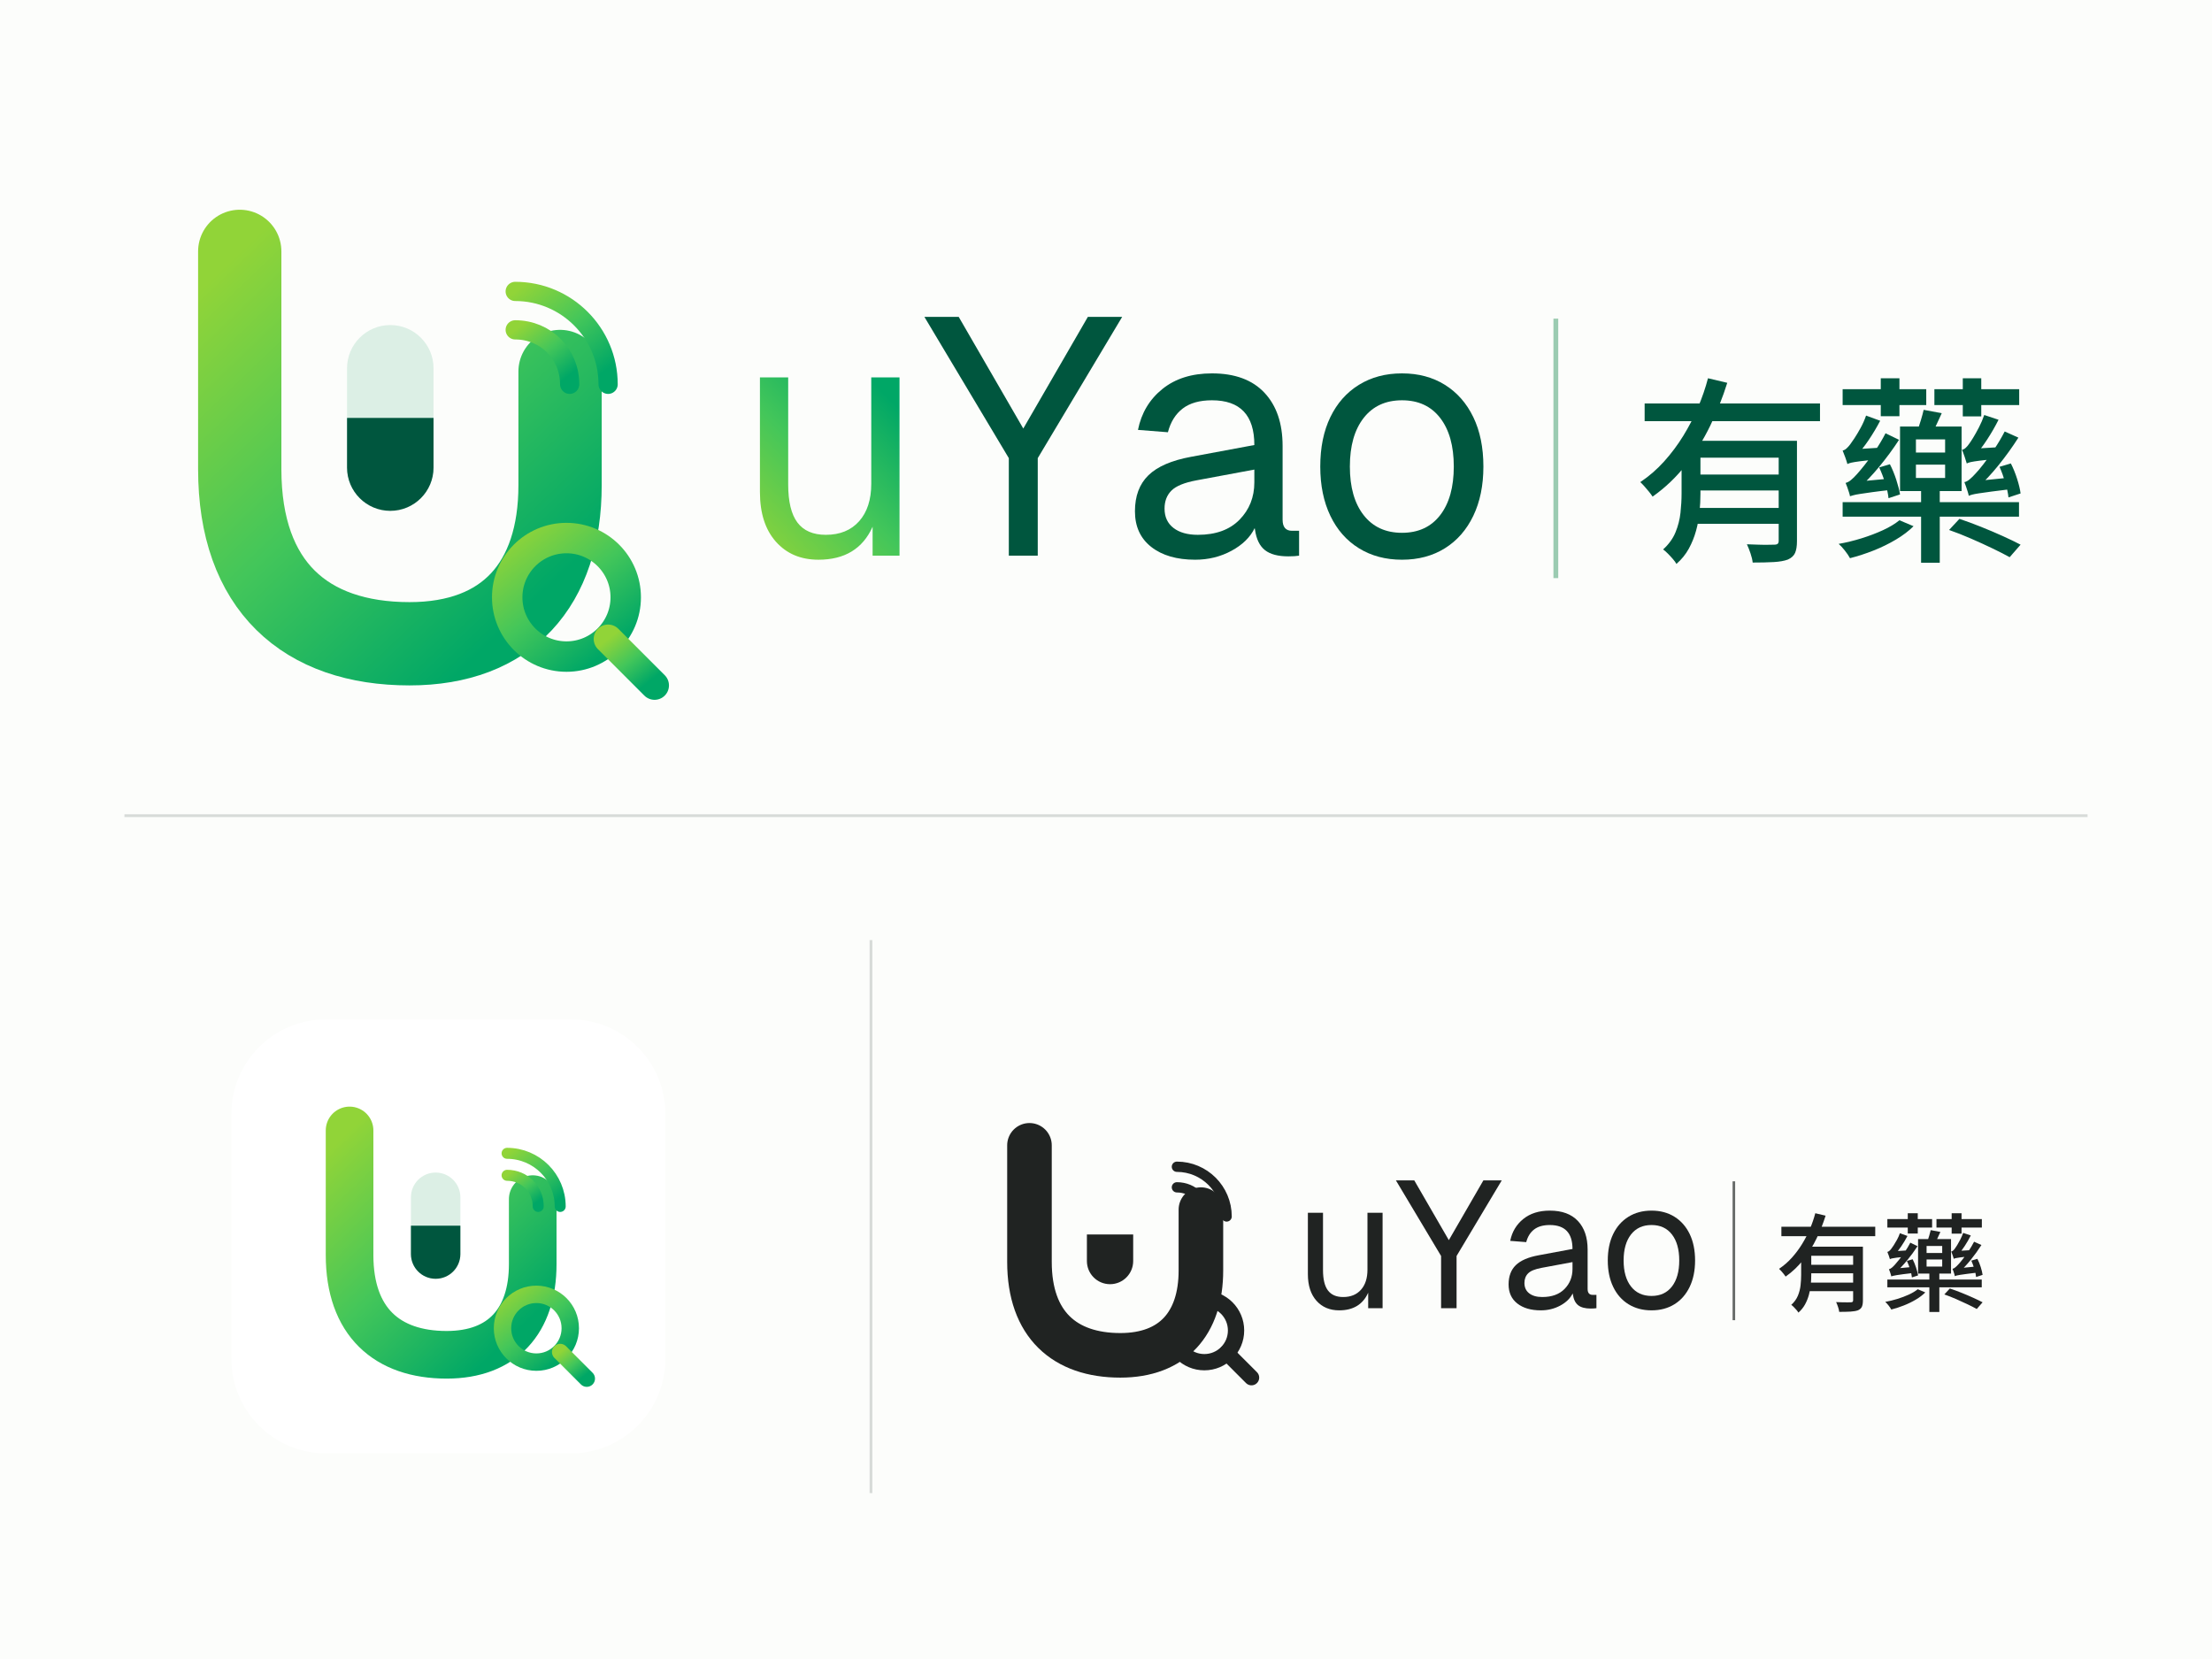
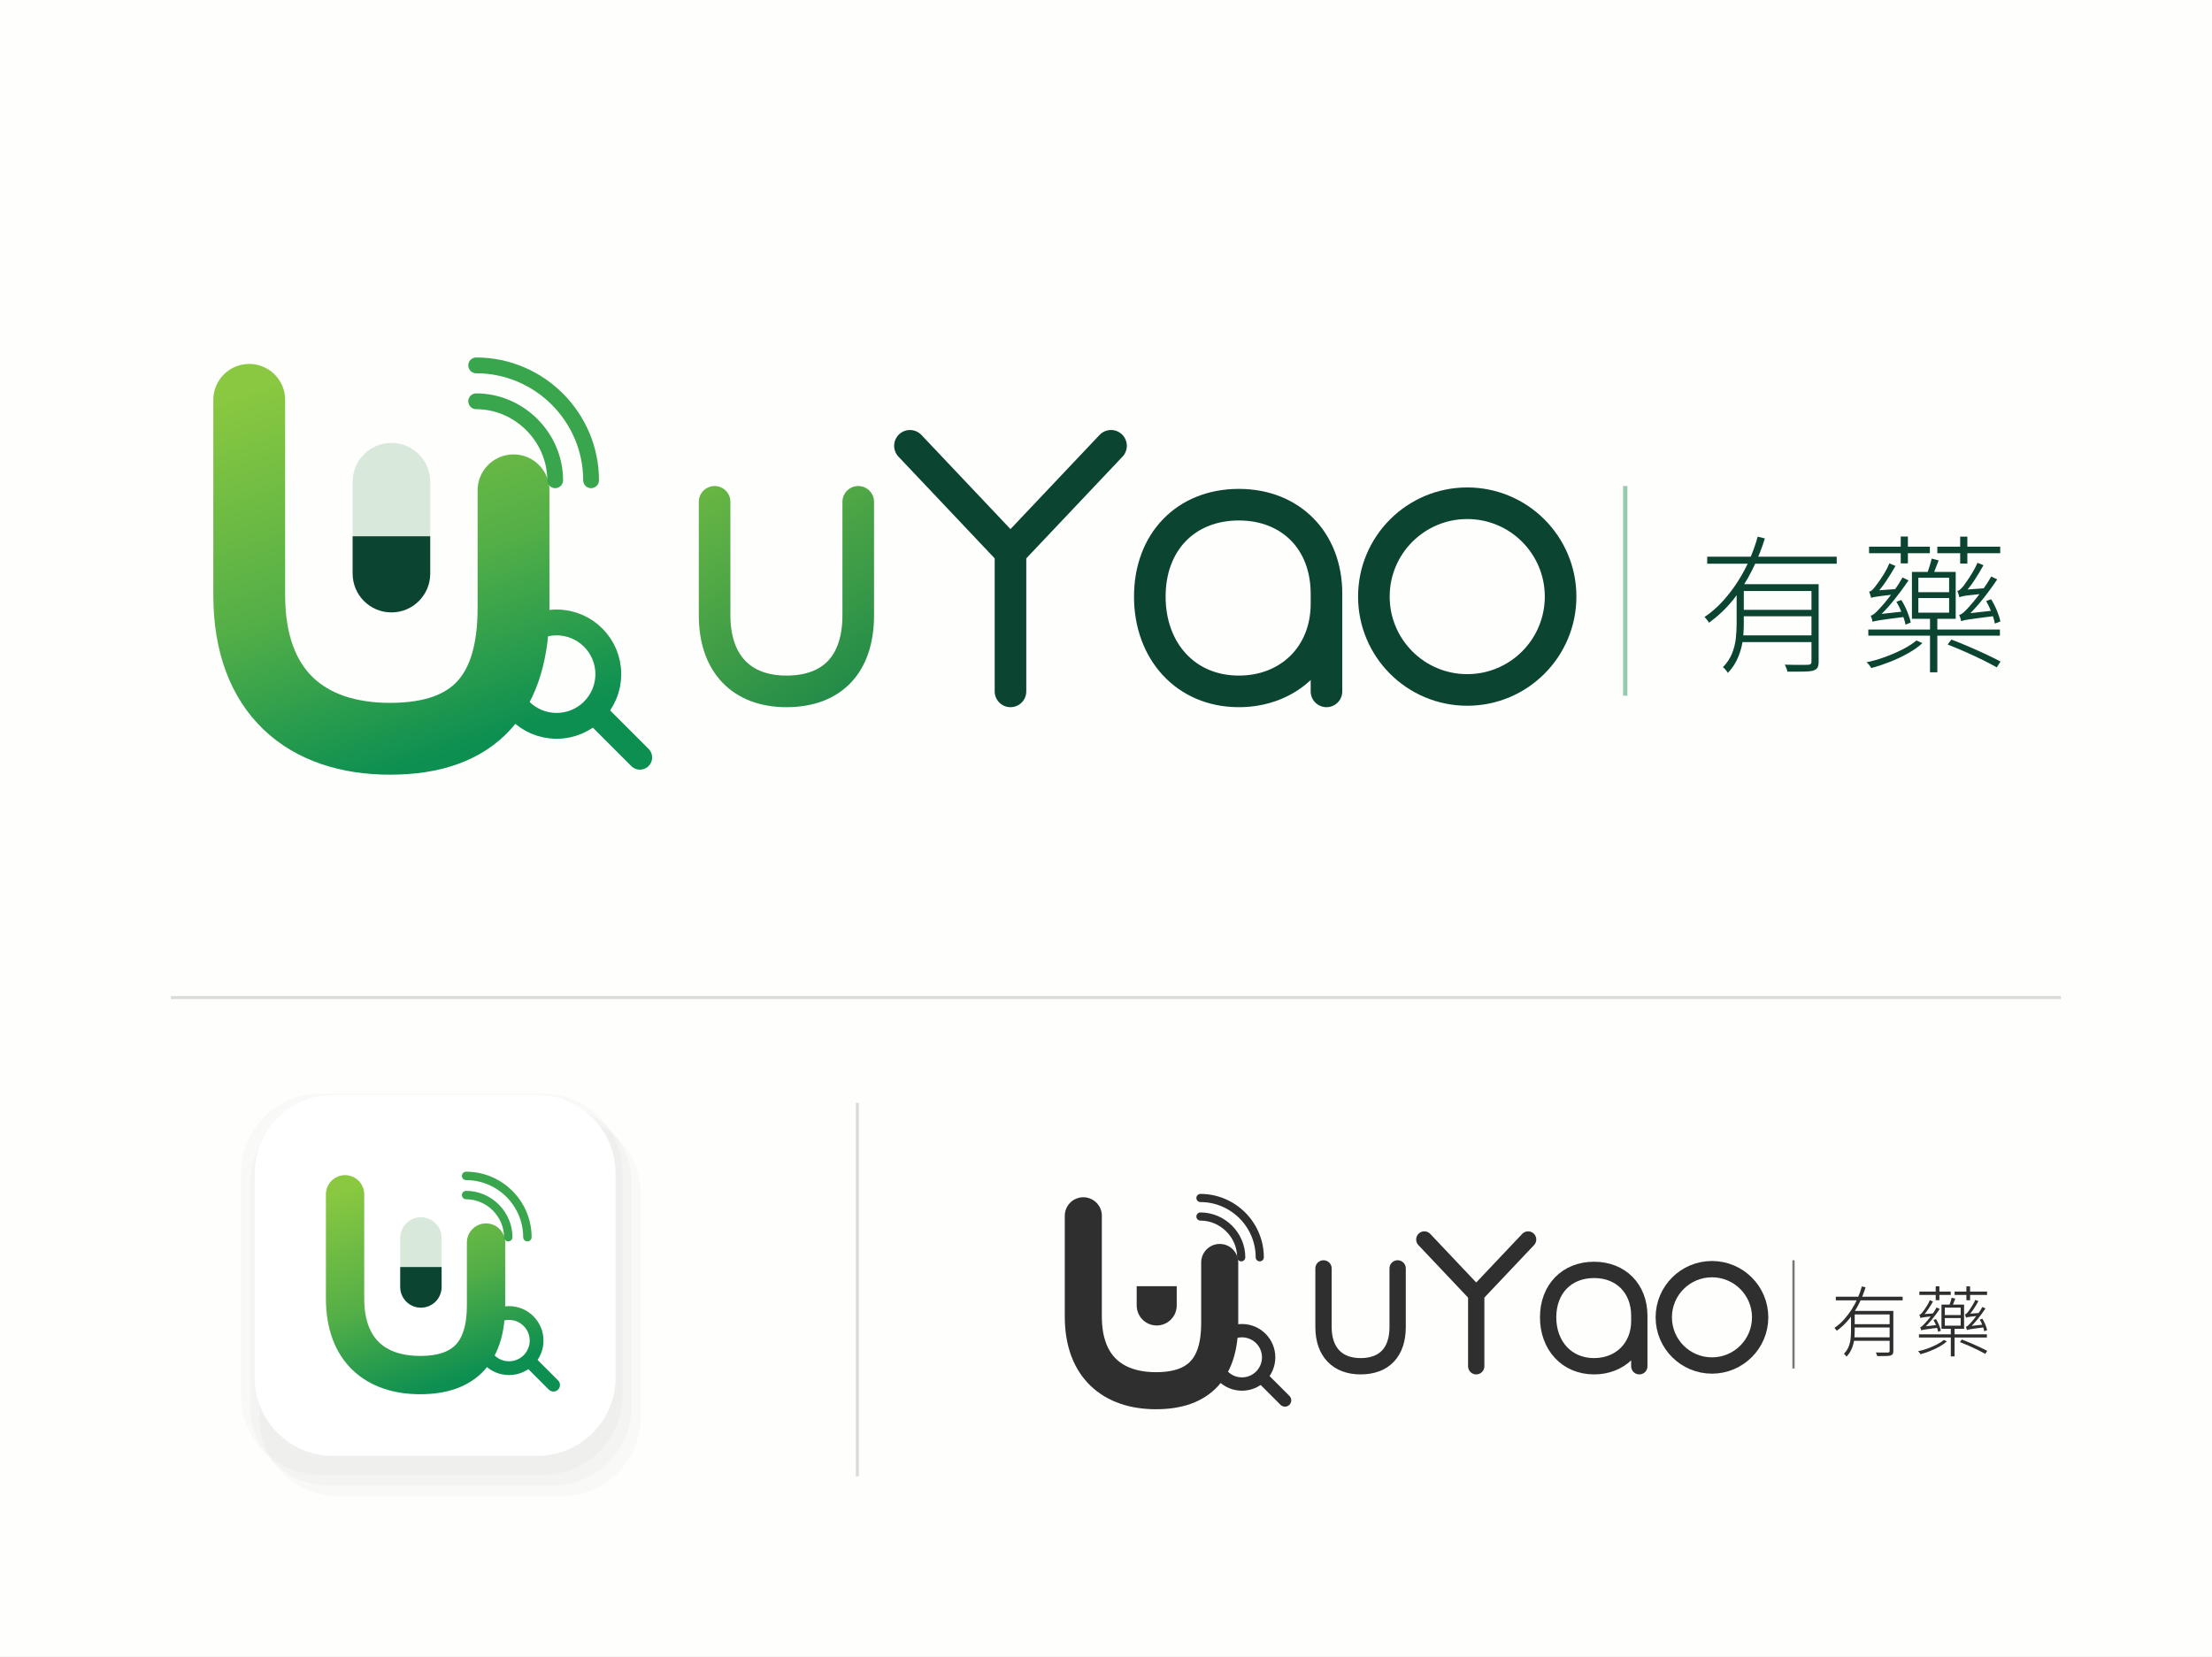
- <svg xmlns="http://www.w3.org/2000/svg" viewBox="0 0 1600 1200" role="img" aria-labelledby="title desc">
-   <rect width="1600" height="1200" fill="#FCFDFB" />
-   <g transform="translate(90 110) scale(1.158474)">
+ <svg xmlns="http://www.w3.org/2000/svg" viewBox="0 0 1450 1086" role="img" aria-labelledby="title desc">
+   <rect width="1450" height="1086" fill="#FEFEFD" />
+   <g transform="translate(105 200) scale(0.9415338)">
    <defs>
-       <linearGradient id="board-primary-green" x1="0" y1="0" x2="0.78" y2="1">
-         <stop offset="0" stop-color="#91D438" />
-         <stop offset="0.52" stop-color="#43C65A" />
-         <stop offset="1" stop-color="#00A766" />
+       <linearGradient id="board-primary-mark-green" gradientUnits="userSpaceOnUse" x1="100" y1="48" x2="190" y2="316">
+         <stop offset="0" stop-color="#89C840" />
+         <stop offset="0.54" stop-color="#54AF47" />
+         <stop offset="1" stop-color="#0C8F51" />
+       </linearGradient>
+       <linearGradient id="board-primary-word-green" gradientUnits="userSpaceOnUse" x1="2" y1="128" x2="102" y2="276">
+         <stop offset="0" stop-color="#69B743" />
+         <stop offset="1" stop-color="#208A49" />
      </linearGradient>
      <clipPath id="board-primary-capsule-clip">
-         <rect x="139" y="108" width="54" height="116" rx="27" />
+         <rect x="134" y="96" width="54" height="118" rx="27" />
      </clipPath>
    </defs>
    <g id="uyao-mark-primary">
-       <g id="mark-body" fill="none" stroke="url(#board-primary-green)" stroke-linecap="round" stroke-linejoin="round">
-         <path d="M72 62V198C72 271 113 307 178 307C239 307 272 270 272 208V137" stroke-width="52" />
-         <circle cx="276" cy="278" r="37" stroke-width="19" />
-         <path d="M302 304L331 333" stroke-width="18" />
+       <path id="u-body" d="M62 66V202C62 270 102 302 160 302C220 302 246 270 246 211V129" fill="none" stroke="url(#board-primary-mark-green)" stroke-width="50" stroke-linecap="round" stroke-linejoin="round" />
+       <g id="capsule" clip-path="url(#board-primary-capsule-clip)">
+         <rect x="134" y="96" width="54" height="118" fill="#D8E8DA" />
+         <rect x="134" y="161" width="54" height="53" fill="#0B4431" />
      </g>
-       <g id="capsule" clip-path="url(#board-primary-capsule-clip)">
-         <rect x="139" y="108" width="54" height="116" fill="#DCEFE5" />
-         <rect x="139" y="166" width="54" height="58" fill="#00563E" />
+       <g id="search" fill="none" stroke="url(#board-primary-mark-green)" stroke-linecap="round" stroke-linejoin="round">
+         <circle cx="276" cy="257" r="36" stroke-width="18" />
+         <path d="M302 283L334 315" stroke-width="17" />
      </g>
-       <g id="wireless-signal" fill="none" stroke="url(#board-primary-green)" stroke-linecap="round" stroke-width="12">
-         <path d="M244 87C276 87 302 113 302 145" />
-         <path d="M244 111C263 111 278 126 278 145" />
+       <g id="wireless-signal" fill="none" stroke="#39A64D" stroke-linecap="round" stroke-width="11">
+         <path d="M220 42C264 42 300 78 300 122" />
+         <path d="M220 67C250 67 275 92 275 122" />
      </g>
    </g>
-     <g id="uyao-wordmark" aria-label="uYao">
-       <path id="glyph-0-75" d="M254 -12Q175 -12 127.5 41.5Q80 95 80 189V530H164V212Q164 135 191.5 98.5Q219 62 276 62Q339 62 375.0 102.5Q411 143 411 214V530H495V0H415V86Q371 -12 254 -12Z" fill="url(#board-primary-green)" transform="translate(380.000 252.000) scale(0.21 -0.21)" />
-       <path id="glyph-1-59" d="M245 0V290L-6 710H96L288 378L480 710H582L331 290V0Z" fill="#00563E" transform="translate(500.750 252.000) scale(0.21 -0.21)" />
-       <path id="glyph-2-61" d="M223 -12Q141 -12 92.5 26.0Q44 64 44 132Q44 200 84.0 239.0Q124 278 211 294L399 329Q399 462 273 462Q218 462 186.0 437.5Q154 413 142 367L53 374Q68 449 125.5 495.5Q183 542 273 542Q375 542 429.0 484.5Q483 427 483 326V107Q483 74 511 74H532V0Q520 -2 500 -2Q454 -2 430.5 16.5Q407 35 401 77L400 82Q380 41 331.0 14.5Q282 -12 223 -12ZM231 62Q311 62 355.0 107.0Q399 152 399 218V256L227 224Q173 214 152.5 193.5Q132 173 132 140Q132 103 158.5 82.5Q185 62 231 62Z" fill="#00563E" transform="translate(621.710 252.000) scale(0.21 -0.21)" />
-       <path id="glyph-3-6f" d="M287 -12Q214 -12 159.0 22.0Q104 56 74.0 118.5Q44 181 44 265Q44 350 74.0 412.0Q104 474 159.0 508.0Q214 542 287 542Q360 542 414.5 508.0Q469 474 499.0 412.0Q529 350 529 265Q529 181 499.0 118.5Q469 56 414.5 22.0Q360 -12 287 -12ZM287 68Q360 68 400.5 120.5Q441 173 441 265Q441 357 400.5 409.5Q360 462 287 462Q214 462 173.0 409.5Q132 357 132 265Q132 173 173.0 120.5Q214 68 287 68Z" fill="#00563E" transform="translate(737.420 252.000) scale(0.21 -0.21)" />
+     <g id="uyao-wordmark" transform="translate(374 0)" fill="none" stroke-linecap="round" stroke-linejoin="round" stroke-width="22">
+       <path id="letter-u" d="M12 137V216C12 250 31 269 62 269C94 269 112 250 112 216V137" stroke="url(#board-primary-word-green)" />
+       <path id="letter-y" d="M148 98L218 172L288 98M218 172V269" stroke="#0B4431" />
+       <path id="letter-a" d="M438 269V201C438 164 413 139 377 139C340 139 315 165 315 203C315 241 340 269 377 269C412 269 438 244 438 208" stroke="#0B4431" />
+       <circle id="letter-o" cx="536" cy="203" r="65" stroke="#0B4431" />
    </g>
-     <path id="separator" d="M893.750 104V266" stroke="#9BCBB1" stroke-width="3" />
+     <path id="separator" d="M1020.000 126V272" stroke="#98C9AF" stroke-width="3" />
    <g id="traditional-chinese-name" aria-label="有藥">
-       <path id="glyph-0-6709" d="M60 718H943V629H60ZM303 360H768V280H303ZM735 530H827V25Q827 -13 817.5 -34.5Q808 -56 781 -68Q754 -78 710.5 -80.5Q667 -83 604 -83Q602 -63 593.0 -36.5Q584 -10 575 9Q605 8 633.0 7.0Q661 6 682.0 6.5Q703 7 712 7Q725 7 730.0 11.5Q735 16 735 27ZM379 845 476 822Q442 713 390.5 606.5Q339 500 267.0 408.0Q195 316 100 249Q93 260 82.0 273.5Q71 287 59.5 300.0Q48 313 38 322Q104 366 158.0 426.0Q212 486 254.5 555.0Q297 624 328.5 698.0Q360 772 379 845ZM299 192H767V112H299ZM298 530H759V445H298ZM246 530H341V263Q341 220 336.5 172.5Q332 125 319.0 77.5Q306 30 282.5 -13.0Q259 -56 220 -90Q215 -80 202.5 -65.5Q190 -51 176.5 -37.5Q163 -24 153 -17Q196 22 215.5 69.5Q235 117 240.5 167.5Q246 218 246 265Z" fill="#00563E" transform="translate(941.750 246.000) scale(0.124 -0.124)" />
-       <path id="glyph-1-85e5" d="M426 410V343H573V410ZM426 537V471H573V537ZM346 602H656V277H346ZM465 686 556 669Q542 639 529.5 611.5Q517 584 506 563L434 581Q442 604 451.0 634.0Q460 664 465 686ZM57 221H945V148H57ZM452 287H546V-84H452ZM241 396 295 412Q313 377 327.0 334.0Q341 291 346 260L288 241Q285 273 271.5 316.5Q258 360 241 396ZM81 413Q78 425 70.5 446.0Q63 467 57 481Q67 483 76.5 491.5Q86 500 95 512Q102 521 116.5 543.0Q131 565 147.5 595.0Q164 625 175 657L246 631Q220 581 187.5 533.0Q155 485 123 452V451Q123 451 112.5 444.5Q102 438 91.5 429.5Q81 421 81 413ZM81 413 80 466 113 487 255 496Q248 482 241.0 464.5Q234 447 230 436Q175 431 144.5 427.0Q114 423 101.0 420.0Q88 417 81 413ZM94 251Q93 258 89.0 270.5Q85 283 80.5 296.0Q76 309 72 318Q85 321 99.0 332.5Q113 344 129 362Q140 374 165.5 405.5Q191 437 220.5 480.0Q250 523 273 568L341 535Q296 466 242.0 400.5Q188 335 135 288V286Q135 286 125.0 280.0Q115 274 104.5 266.0Q94 258 94 251ZM94 251 93 303 126 324 297 340Q298 327 302.5 310.5Q307 294 310 284Q246 277 206.5 271.5Q167 266 144.5 262.5Q122 259 111.5 256.0Q101 253 94 251ZM847 399 904 416Q922 381 935.5 338.5Q949 296 953 265L892 245Q889 276 876.0 319.5Q863 363 847 399ZM682 416Q679 427 671.5 449.0Q664 471 658 485Q667 486 676.5 494.5Q686 503 694 515Q701 524 714.5 546.0Q728 568 743.5 598.0Q759 628 770 660L842 636Q817 586 785.0 537.0Q753 488 723 455V454Q723 454 713.0 447.5Q703 441 692.5 432.5Q682 424 682 416ZM682 416 681 469 714 490 862 499Q854 486 846.5 468.5Q839 451 835 440Q778 434 747.0 430.0Q716 426 702.5 423.0Q689 420 682 416ZM692 253Q691 260 687.0 273.0Q683 286 678.5 299.0Q674 312 670 322Q682 324 696.5 336.0Q711 348 727 366Q739 378 764.5 410.5Q790 443 820.0 487.5Q850 532 873 577L942 546Q896 474 841.5 406.5Q787 339 733 291V289Q733 289 722.5 283.0Q712 277 702.0 269.0Q692 261 692 253ZM692 253 690 306 724 327 902 345Q904 331 908.0 315.0Q912 299 915 288Q848 280 807.0 274.5Q766 269 743.0 265.5Q720 262 709.0 259.0Q698 256 692 253ZM57 790H478V710H57ZM249 845H343V654H249ZM662 845H755V653H662ZM519 790H946V710H519ZM343 130 414 100Q378 64 325.0 32.5Q272 1 212.5 -22.5Q153 -46 94 -61Q85 -44 68.0 -22.5Q51 -1 37 11Q94 21 152.0 39.0Q210 57 260.0 80.0Q310 103 343 130ZM593 81 645 137Q696 120 753.5 97.0Q811 74 864.0 50.0Q917 26 953 7L898 -56Q864 -37 812.0 -12.0Q760 13 702.5 38.0Q645 63 593 81Z" fill="#00563E" transform="translate(1065.750 246.000) scale(0.124 -0.124)" />
+       <path id="board-primary-glyph-0-6709" d="M68 700H935V653H68ZM295 344H787V301H295ZM766 516H814V-2Q814 -29 806.5 -42.5Q799 -56 777 -63Q755 -69 713.0 -69.5Q671 -70 605 -70Q603 -60 598.0 -46.5Q593 -33 587 -23Q625 -24 656.5 -24.5Q688 -25 711.0 -24.5Q734 -24 744 -24Q757 -23 761.5 -18.0Q766 -13 766 -2ZM406 834 454 822Q421 715 369.0 610.5Q317 506 245.0 415.5Q173 325 80 258Q77 264 71.5 271.0Q66 278 60.5 284.5Q55 291 50 296Q118 342 173.5 403.5Q229 465 274.0 535.5Q319 606 352.0 682.0Q385 758 406 834ZM286 173H786V128H286ZM290 516H785V470H290ZM265 516H313V252Q313 212 309.5 169.0Q306 126 294.0 82.0Q282 38 261.0 -2.5Q240 -43 206 -78Q203 -72 197.0 -64.5Q191 -57 184.5 -50.0Q178 -43 173 -40Q214 2 234.0 51.5Q254 101 259.5 153.0Q265 205 265 252Z" fill="#0B4431" transform="translate(1070.000 248.000) scale(0.104 -0.104)" />
+       <path id="board-primary-glyph-1-85e5" d="M395 423V325H601V423ZM395 559V462H601V559ZM352 598H645V284H352ZM484 687 531 675Q520 647 509.5 620.0Q499 593 490 572L452 584Q461 606 470.0 635.5Q479 665 484 687ZM60 212H941V171H60ZM473 290H522V-74H473ZM248 398 281 410Q303 375 320.5 332.5Q338 290 344 259L309 245Q303 277 286.0 320.0Q269 363 248 398ZM79 424Q77 431 73.0 444.5Q69 458 65 466Q75 467 84.5 475.5Q94 484 104 497Q112 507 129.5 531.0Q147 555 167.0 588.0Q187 621 201 655L242 638Q212 585 178.0 534.5Q144 484 110 450V449Q110 449 102.5 445.0Q95 441 87.0 435.5Q79 430 79 424ZM79 424 78 459 104 473 257 484Q252 476 247.5 465.0Q243 454 241 448Q177 441 144.0 436.5Q111 432 98.0 429.5Q85 427 79 424ZM88 264Q88 269 86.0 276.5Q84 284 81.0 292.0Q78 300 76 305Q87 307 101.5 319.0Q116 331 132 349Q144 361 171.5 393.5Q199 426 231.5 470.5Q264 515 289 561L329 541Q281 470 227.0 403.5Q173 337 120 289V288Q120 288 112.0 284.0Q104 280 96.0 274.5Q88 269 88 264ZM88 264V298L115 313L304 334Q305 326 308.0 315.5Q311 305 313 298Q244 290 202.0 284.0Q160 278 137.0 274.5Q114 271 104.0 268.5Q94 266 88 264ZM849 403 882 415Q904 380 921.0 338.5Q938 297 944 266L907 252Q902 283 885.5 325.5Q869 368 849 403ZM670 428Q668 435 664.0 448.5Q660 462 656 471Q666 472 675.0 480.5Q684 489 695 501Q702 511 719.5 535.5Q737 560 756.5 592.5Q776 625 791 659L831 643Q802 590 768.5 539.5Q735 489 701 454V453Q701 453 693.5 449.0Q686 445 678.0 439.5Q670 434 670 428ZM670 428 669 463 695 478 857 490Q852 481 847.5 470.0Q843 459 840 453Q772 446 737.5 442.0Q703 438 689.5 434.5Q676 431 670 428ZM681 268Q681 272 679.0 280.0Q677 288 674.0 296.0Q671 304 668 310Q680 312 694.5 324.0Q709 336 725 354Q737 366 764.5 399.0Q792 432 824.5 476.5Q857 521 883 567L923 548Q875 476 820.5 408.5Q766 341 713 293V292Q713 292 705.0 288.0Q697 284 689.0 279.0Q681 274 681 268ZM681 268V302L708 318L906 340Q908 331 911.0 321.0Q914 311 916 304Q843 295 799.0 289.0Q755 283 731.5 279.5Q708 276 697.5 273.0Q687 270 681 268ZM65 767H472V723H65ZM277 835H325V655H277ZM675 834H723V654H675ZM522 767H943V723H522ZM382 139 422 121Q383 85 325.0 52.5Q267 20 203.0 -5.0Q139 -30 80 -46Q75 -37 66.0 -25.5Q57 -14 48 -7Q108 5 171.0 28.0Q234 51 290.0 79.5Q346 108 382 139ZM591 112 616 145Q672 124 733.5 97.5Q795 71 851.5 44.5Q908 18 945 -2L920 -41Q883 -20 827.5 7.5Q772 35 709.5 62.5Q647 90 591 112Z" fill="#0B4431" transform="translate(1183.000 248.000) scale(0.104 -0.104)" />
    </g>
  </g>
-   <path d="M90 590H1510" stroke="#D7DBD8" stroke-width="2" />
-   <g transform="translate(140 710) scale(0.36)">
+   <path d="M112 654H1351" stroke="#D8DDDA" stroke-width="2" />
+   <g id="app-icon-shadow" fill="#183C2E">
+     <rect x="170" y="731" width="250" height="250" rx="52" opacity="0.025" />
+     <rect x="164" y="724" width="250" height="250" rx="52" opacity="0.025" />
+     <rect x="158" y="717" width="250" height="250" rx="52" opacity="0.025" />
+   </g>
+   <g transform="translate(147 698) scale(0.27)">
    <defs>
-       <linearGradient id="app-green" x1="0" y1="0" x2="0.78" y2="1">
-         <stop offset="0" stop-color="#91D438" />
-         <stop offset="0.52" stop-color="#43C65A" />
-         <stop offset="1" stop-color="#00A766" />
+       <linearGradient id="board-app-mark-green" gradientUnits="userSpaceOnUse" x1="100" y1="48" x2="190" y2="316">
+         <stop offset="0" stop-color="#89C840" />
+         <stop offset="0.54" stop-color="#54AF47" />
+         <stop offset="1" stop-color="#0C8F51" />
      </linearGradient>
-       <clipPath id="app-capsule-clip">
-         <rect x="139" y="108" width="54" height="116" rx="27" />
+       <linearGradient id="board-app-word-green" gradientUnits="userSpaceOnUse" x1="2" y1="128" x2="102" y2="276">
+         <stop offset="0" stop-color="#69B743" />
+         <stop offset="1" stop-color="#208A49" />
+       </linearGradient>
+       <clipPath id="board-app-capsule-clip">
+         <rect x="134" y="96" width="54" height="118" rx="27" />
      </clipPath>
    </defs>
-     <rect x="76" y="76" width="872" height="872" rx="190" fill="#FFFFFF" />
-     <g id="uyao-mark-primary" transform="translate(181 185) scale(1.84)">
-       <g id="mark-body" fill="none" stroke="url(#app-green)" stroke-linecap="round" stroke-linejoin="round">
-         <path d="M72 62V198C72 271 113 307 178 307C239 307 272 270 272 208V137" stroke-width="52" />
-         <circle cx="276" cy="278" r="37" stroke-width="19" />
-         <path d="M302 304L331 333" stroke-width="18" />
+     <rect x="74" y="74" width="876" height="876" rx="190" fill="#FFFFFF" />
+     <g id="uyao-mark-primary" transform="translate(178 192) scale(1.86)">
+       <path id="u-body" d="M62 66V202C62 270 102 302 160 302C220 302 246 270 246 211V129" fill="none" stroke="url(#board-app-mark-green)" stroke-width="50" stroke-linecap="round" stroke-linejoin="round" />
+       <g id="capsule" clip-path="url(#board-app-capsule-clip)">
+         <rect x="134" y="96" width="54" height="118" fill="#D8E8DA" />
+         <rect x="134" y="161" width="54" height="53" fill="#0B4431" />
      </g>
-       <g id="capsule" clip-path="url(#app-capsule-clip)">
-         <rect x="139" y="108" width="54" height="116" fill="#DCEFE5" />
-         <rect x="139" y="166" width="54" height="58" fill="#00563E" />
+       <g id="search" fill="none" stroke="url(#board-app-mark-green)" stroke-linecap="round" stroke-linejoin="round">
+         <circle cx="276" cy="257" r="36" stroke-width="18" />
+         <path d="M302 283L334 315" stroke-width="17" />
      </g>
-       <g id="wireless-signal" fill="none" stroke="url(#app-green)" stroke-linecap="round" stroke-width="12">
-         <path d="M244 87C276 87 302 113 302 145" />
-         <path d="M244 111C263 111 278 126 278 145" />
+       <g id="wireless-signal" fill="none" stroke="#39A64D" stroke-linecap="round" stroke-width="11">
+         <path d="M220 42C264 42 300 78 300 122" />
+         <path d="M220 67C250 67 275 92 275 122" />
      </g>
    </g>
  </g>
-   <path d="M630 680V1080" stroke="#D7DBD8" stroke-width="2" />
-   <g transform="translate(700 790) scale(0.6200286)">
+   <path d="M562 723V968" stroke="#D8DDDA" stroke-width="2" />
+   <g transform="translate(680 765) scale(0.4859529)">
    <defs>
-       <linearGradient id="board-mono-green" x1="0" y1="0" x2="0.78" y2="1">
-         <stop offset="0" stop-color="#91D438" />
-         <stop offset="0.52" stop-color="#43C65A" />
-         <stop offset="1" stop-color="#00A766" />
+       <linearGradient id="board-mono-mark-green" gradientUnits="userSpaceOnUse" x1="100" y1="48" x2="190" y2="316">
+         <stop offset="0" stop-color="#89C840" />
+         <stop offset="0.54" stop-color="#54AF47" />
+         <stop offset="1" stop-color="#0C8F51" />
+       </linearGradient>
+       <linearGradient id="board-mono-word-green" gradientUnits="userSpaceOnUse" x1="2" y1="128" x2="102" y2="276">
+         <stop offset="0" stop-color="#69B743" />
+         <stop offset="1" stop-color="#208A49" />
      </linearGradient>
      <clipPath id="board-mono-capsule-clip">
-         <rect x="139" y="108" width="54" height="116" rx="27" />
+         <rect x="134" y="96" width="54" height="118" rx="27" />
      </clipPath>
    </defs>
    <g id="uyao-mark-mono">
-       <g id="mark-body" fill="none" stroke="#202322" stroke-linecap="round" stroke-linejoin="round">
-         <path d="M72 62V198C72 271 113 307 178 307C239 307 272 270 272 208V137" stroke-width="52" />
-         <circle cx="276" cy="278" r="37" stroke-width="19" />
-         <path d="M302 304L331 333" stroke-width="18" />
+       <path id="u-body" d="M62 66V202C62 270 102 302 160 302C220 302 246 270 246 211V129" fill="none" stroke="#2F2F2F" stroke-width="50" stroke-linecap="round" stroke-linejoin="round" />
+       <g id="capsule" clip-path="url(#board-mono-capsule-clip)">
+         <rect x="134" y="96" width="54" height="118" fill="#FEFEFD" />
+         <rect x="134" y="161" width="54" height="53" fill="#2F2F2F" />
      </g>
-       <g id="capsule" clip-path="url(#board-mono-capsule-clip)">
-         <rect x="139" y="108" width="54" height="116" fill="#FCFDFB" />
-         <rect x="139" y="166" width="54" height="58" fill="#202322" />
+       <g id="search" fill="none" stroke="#2F2F2F" stroke-linecap="round" stroke-linejoin="round">
+         <circle cx="276" cy="257" r="36" stroke-width="18" />
+         <path d="M302 283L334 315" stroke-width="17" />
      </g>
-       <g id="wireless-signal" fill="none" stroke="#202322" stroke-linecap="round" stroke-width="12">
-         <path d="M244 87C276 87 302 113 302 145" />
-         <path d="M244 111C263 111 278 126 278 145" />
+       <g id="wireless-signal" fill="none" stroke="#2F2F2F" stroke-linecap="round" stroke-width="11">
+         <path d="M220 42C264 42 300 78 300 122" />
+         <path d="M220 67C250 67 275 92 275 122" />
      </g>
    </g>
-     <g id="uyao-wordmark" aria-label="uYao">
-       <path id="glyph-0-75" d="M254 -12Q175 -12 127.5 41.5Q80 95 80 189V530H164V212Q164 135 191.5 98.5Q219 62 276 62Q339 62 375.0 102.5Q411 143 411 214V530H495V0H415V86Q371 -12 254 -12Z" fill="#202322" transform="translate(380.000 252.000) scale(0.21 -0.21)" />
-       <path id="glyph-1-59" d="M245 0V290L-6 710H96L288 378L480 710H582L331 290V0Z" fill="#202322" transform="translate(500.750 252.000) scale(0.21 -0.21)" />
-       <path id="glyph-2-61" d="M223 -12Q141 -12 92.5 26.0Q44 64 44 132Q44 200 84.0 239.0Q124 278 211 294L399 329Q399 462 273 462Q218 462 186.0 437.5Q154 413 142 367L53 374Q68 449 125.5 495.5Q183 542 273 542Q375 542 429.0 484.5Q483 427 483 326V107Q483 74 511 74H532V0Q520 -2 500 -2Q454 -2 430.5 16.5Q407 35 401 77L400 82Q380 41 331.0 14.5Q282 -12 223 -12ZM231 62Q311 62 355.0 107.0Q399 152 399 218V256L227 224Q173 214 152.5 193.5Q132 173 132 140Q132 103 158.5 82.5Q185 62 231 62Z" fill="#202322" transform="translate(621.710 252.000) scale(0.21 -0.21)" />
-       <path id="glyph-3-6f" d="M287 -12Q214 -12 159.0 22.0Q104 56 74.0 118.5Q44 181 44 265Q44 350 74.0 412.0Q104 474 159.0 508.0Q214 542 287 542Q360 542 414.5 508.0Q469 474 499.0 412.0Q529 350 529 265Q529 181 499.0 118.5Q469 56 414.5 22.0Q360 -12 287 -12ZM287 68Q360 68 400.5 120.5Q441 173 441 265Q441 357 400.5 409.5Q360 462 287 462Q214 462 173.0 409.5Q132 357 132 265Q132 173 173.0 120.5Q214 68 287 68Z" fill="#202322" transform="translate(737.420 252.000) scale(0.21 -0.21)" />
+     <g id="uyao-wordmark" transform="translate(374 0)" fill="none" stroke-linecap="round" stroke-linejoin="round" stroke-width="22">
+       <path id="letter-u" d="M12 137V216C12 250 31 269 62 269C94 269 112 250 112 216V137" stroke="#2F2F2F" />
+       <path id="letter-y" d="M148 98L218 172L288 98M218 172V269" stroke="#2F2F2F" />
+       <path id="letter-a" d="M438 269V201C438 164 413 139 377 139C340 139 315 165 315 203C315 241 340 269 377 269C412 269 438 244 438 208" stroke="#2F2F2F" />
+       <circle id="letter-o" cx="536" cy="203" r="65" stroke="#2F2F2F" />
    </g>
-     <path id="separator" d="M893.750 104V266" stroke="#666A68" stroke-width="3" />
+     <path id="separator" d="M1020.000 126V272" stroke="#747876" stroke-width="3" />
    <g id="traditional-chinese-name" aria-label="有藥">
-       <path id="glyph-0-6709" d="M60 718H943V629H60ZM303 360H768V280H303ZM735 530H827V25Q827 -13 817.5 -34.5Q808 -56 781 -68Q754 -78 710.5 -80.5Q667 -83 604 -83Q602 -63 593.0 -36.5Q584 -10 575 9Q605 8 633.0 7.0Q661 6 682.0 6.5Q703 7 712 7Q725 7 730.0 11.5Q735 16 735 27ZM379 845 476 822Q442 713 390.5 606.5Q339 500 267.0 408.0Q195 316 100 249Q93 260 82.0 273.5Q71 287 59.5 300.0Q48 313 38 322Q104 366 158.0 426.0Q212 486 254.5 555.0Q297 624 328.5 698.0Q360 772 379 845ZM299 192H767V112H299ZM298 530H759V445H298ZM246 530H341V263Q341 220 336.5 172.5Q332 125 319.0 77.5Q306 30 282.5 -13.0Q259 -56 220 -90Q215 -80 202.5 -65.5Q190 -51 176.5 -37.5Q163 -24 153 -17Q196 22 215.5 69.5Q235 117 240.5 167.5Q246 218 246 265Z" fill="#202322" transform="translate(941.750 246.000) scale(0.124 -0.124)" />
-       <path id="glyph-1-85e5" d="M426 410V343H573V410ZM426 537V471H573V537ZM346 602H656V277H346ZM465 686 556 669Q542 639 529.5 611.5Q517 584 506 563L434 581Q442 604 451.0 634.0Q460 664 465 686ZM57 221H945V148H57ZM452 287H546V-84H452ZM241 396 295 412Q313 377 327.0 334.0Q341 291 346 260L288 241Q285 273 271.5 316.5Q258 360 241 396ZM81 413Q78 425 70.5 446.0Q63 467 57 481Q67 483 76.5 491.5Q86 500 95 512Q102 521 116.5 543.0Q131 565 147.5 595.0Q164 625 175 657L246 631Q220 581 187.5 533.0Q155 485 123 452V451Q123 451 112.5 444.5Q102 438 91.5 429.5Q81 421 81 413ZM81 413 80 466 113 487 255 496Q248 482 241.0 464.5Q234 447 230 436Q175 431 144.5 427.0Q114 423 101.0 420.0Q88 417 81 413ZM94 251Q93 258 89.0 270.5Q85 283 80.5 296.0Q76 309 72 318Q85 321 99.0 332.5Q113 344 129 362Q140 374 165.5 405.5Q191 437 220.5 480.0Q250 523 273 568L341 535Q296 466 242.0 400.5Q188 335 135 288V286Q135 286 125.0 280.0Q115 274 104.5 266.0Q94 258 94 251ZM94 251 93 303 126 324 297 340Q298 327 302.5 310.5Q307 294 310 284Q246 277 206.5 271.5Q167 266 144.5 262.5Q122 259 111.5 256.0Q101 253 94 251ZM847 399 904 416Q922 381 935.5 338.5Q949 296 953 265L892 245Q889 276 876.0 319.5Q863 363 847 399ZM682 416Q679 427 671.5 449.0Q664 471 658 485Q667 486 676.5 494.5Q686 503 694 515Q701 524 714.5 546.0Q728 568 743.5 598.0Q759 628 770 660L842 636Q817 586 785.0 537.0Q753 488 723 455V454Q723 454 713.0 447.5Q703 441 692.5 432.5Q682 424 682 416ZM682 416 681 469 714 490 862 499Q854 486 846.5 468.5Q839 451 835 440Q778 434 747.0 430.0Q716 426 702.5 423.0Q689 420 682 416ZM692 253Q691 260 687.0 273.0Q683 286 678.5 299.0Q674 312 670 322Q682 324 696.5 336.0Q711 348 727 366Q739 378 764.5 410.5Q790 443 820.0 487.5Q850 532 873 577L942 546Q896 474 841.5 406.5Q787 339 733 291V289Q733 289 722.5 283.0Q712 277 702.0 269.0Q692 261 692 253ZM692 253 690 306 724 327 902 345Q904 331 908.0 315.0Q912 299 915 288Q848 280 807.0 274.5Q766 269 743.0 265.5Q720 262 709.0 259.0Q698 256 692 253ZM57 790H478V710H57ZM249 845H343V654H249ZM662 845H755V653H662ZM519 790H946V710H519ZM343 130 414 100Q378 64 325.0 32.5Q272 1 212.5 -22.5Q153 -46 94 -61Q85 -44 68.0 -22.5Q51 -1 37 11Q94 21 152.0 39.0Q210 57 260.0 80.0Q310 103 343 130ZM593 81 645 137Q696 120 753.5 97.0Q811 74 864.0 50.0Q917 26 953 7L898 -56Q864 -37 812.0 -12.0Q760 13 702.5 38.0Q645 63 593 81Z" fill="#202322" transform="translate(1065.750 246.000) scale(0.124 -0.124)" />
+       <path id="board-mono-glyph-0-6709" d="M68 700H935V653H68ZM295 344H787V301H295ZM766 516H814V-2Q814 -29 806.5 -42.5Q799 -56 777 -63Q755 -69 713.0 -69.5Q671 -70 605 -70Q603 -60 598.0 -46.5Q593 -33 587 -23Q625 -24 656.5 -24.5Q688 -25 711.0 -24.5Q734 -24 744 -24Q757 -23 761.5 -18.0Q766 -13 766 -2ZM406 834 454 822Q421 715 369.0 610.5Q317 506 245.0 415.5Q173 325 80 258Q77 264 71.5 271.0Q66 278 60.5 284.5Q55 291 50 296Q118 342 173.5 403.5Q229 465 274.0 535.5Q319 606 352.0 682.0Q385 758 406 834ZM286 173H786V128H286ZM290 516H785V470H290ZM265 516H313V252Q313 212 309.5 169.0Q306 126 294.0 82.0Q282 38 261.0 -2.5Q240 -43 206 -78Q203 -72 197.0 -64.5Q191 -57 184.5 -50.0Q178 -43 173 -40Q214 2 234.0 51.5Q254 101 259.5 153.0Q265 205 265 252Z" fill="#2F2F2F" transform="translate(1070.000 248.000) scale(0.104 -0.104)" />
+       <path id="board-mono-glyph-1-85e5" d="M395 423V325H601V423ZM395 559V462H601V559ZM352 598H645V284H352ZM484 687 531 675Q520 647 509.5 620.0Q499 593 490 572L452 584Q461 606 470.0 635.5Q479 665 484 687ZM60 212H941V171H60ZM473 290H522V-74H473ZM248 398 281 410Q303 375 320.5 332.5Q338 290 344 259L309 245Q303 277 286.0 320.0Q269 363 248 398ZM79 424Q77 431 73.0 444.5Q69 458 65 466Q75 467 84.5 475.5Q94 484 104 497Q112 507 129.5 531.0Q147 555 167.0 588.0Q187 621 201 655L242 638Q212 585 178.0 534.5Q144 484 110 450V449Q110 449 102.5 445.0Q95 441 87.0 435.5Q79 430 79 424ZM79 424 78 459 104 473 257 484Q252 476 247.5 465.0Q243 454 241 448Q177 441 144.0 436.5Q111 432 98.0 429.5Q85 427 79 424ZM88 264Q88 269 86.0 276.5Q84 284 81.0 292.0Q78 300 76 305Q87 307 101.5 319.0Q116 331 132 349Q144 361 171.5 393.5Q199 426 231.5 470.5Q264 515 289 561L329 541Q281 470 227.0 403.5Q173 337 120 289V288Q120 288 112.0 284.0Q104 280 96.0 274.5Q88 269 88 264ZM88 264V298L115 313L304 334Q305 326 308.0 315.5Q311 305 313 298Q244 290 202.0 284.0Q160 278 137.0 274.5Q114 271 104.0 268.5Q94 266 88 264ZM849 403 882 415Q904 380 921.0 338.5Q938 297 944 266L907 252Q902 283 885.5 325.5Q869 368 849 403ZM670 428Q668 435 664.0 448.5Q660 462 656 471Q666 472 675.0 480.5Q684 489 695 501Q702 511 719.5 535.5Q737 560 756.5 592.5Q776 625 791 659L831 643Q802 590 768.5 539.5Q735 489 701 454V453Q701 453 693.5 449.0Q686 445 678.0 439.5Q670 434 670 428ZM670 428 669 463 695 478 857 490Q852 481 847.5 470.0Q843 459 840 453Q772 446 737.5 442.0Q703 438 689.5 434.5Q676 431 670 428ZM681 268Q681 272 679.0 280.0Q677 288 674.0 296.0Q671 304 668 310Q680 312 694.5 324.0Q709 336 725 354Q737 366 764.5 399.0Q792 432 824.5 476.5Q857 521 883 567L923 548Q875 476 820.5 408.5Q766 341 713 293V292Q713 292 705.0 288.0Q697 284 689.0 279.0Q681 274 681 268ZM681 268V302L708 318L906 340Q908 331 911.0 321.0Q914 311 916 304Q843 295 799.0 289.0Q755 283 731.5 279.5Q708 276 697.5 273.0Q687 270 681 268ZM65 767H472V723H65ZM277 835H325V655H277ZM675 834H723V654H675ZM522 767H943V723H522ZM382 139 422 121Q383 85 325.0 52.5Q267 20 203.0 -5.0Q139 -30 80 -46Q75 -37 66.0 -25.5Q57 -14 48 -7Q108 5 171.0 28.0Q234 51 290.0 79.5Q346 108 382 139ZM591 112 616 145Q672 124 733.5 97.5Q795 71 851.5 44.5Q908 18 945 -2L920 -41Q883 -20 827.5 7.5Q772 35 709.5 62.5Q647 90 591 112Z" fill="#2F2F2F" transform="translate(1183.000 248.000) scale(0.104 -0.104)" />
    </g>
  </g>
</svg>
